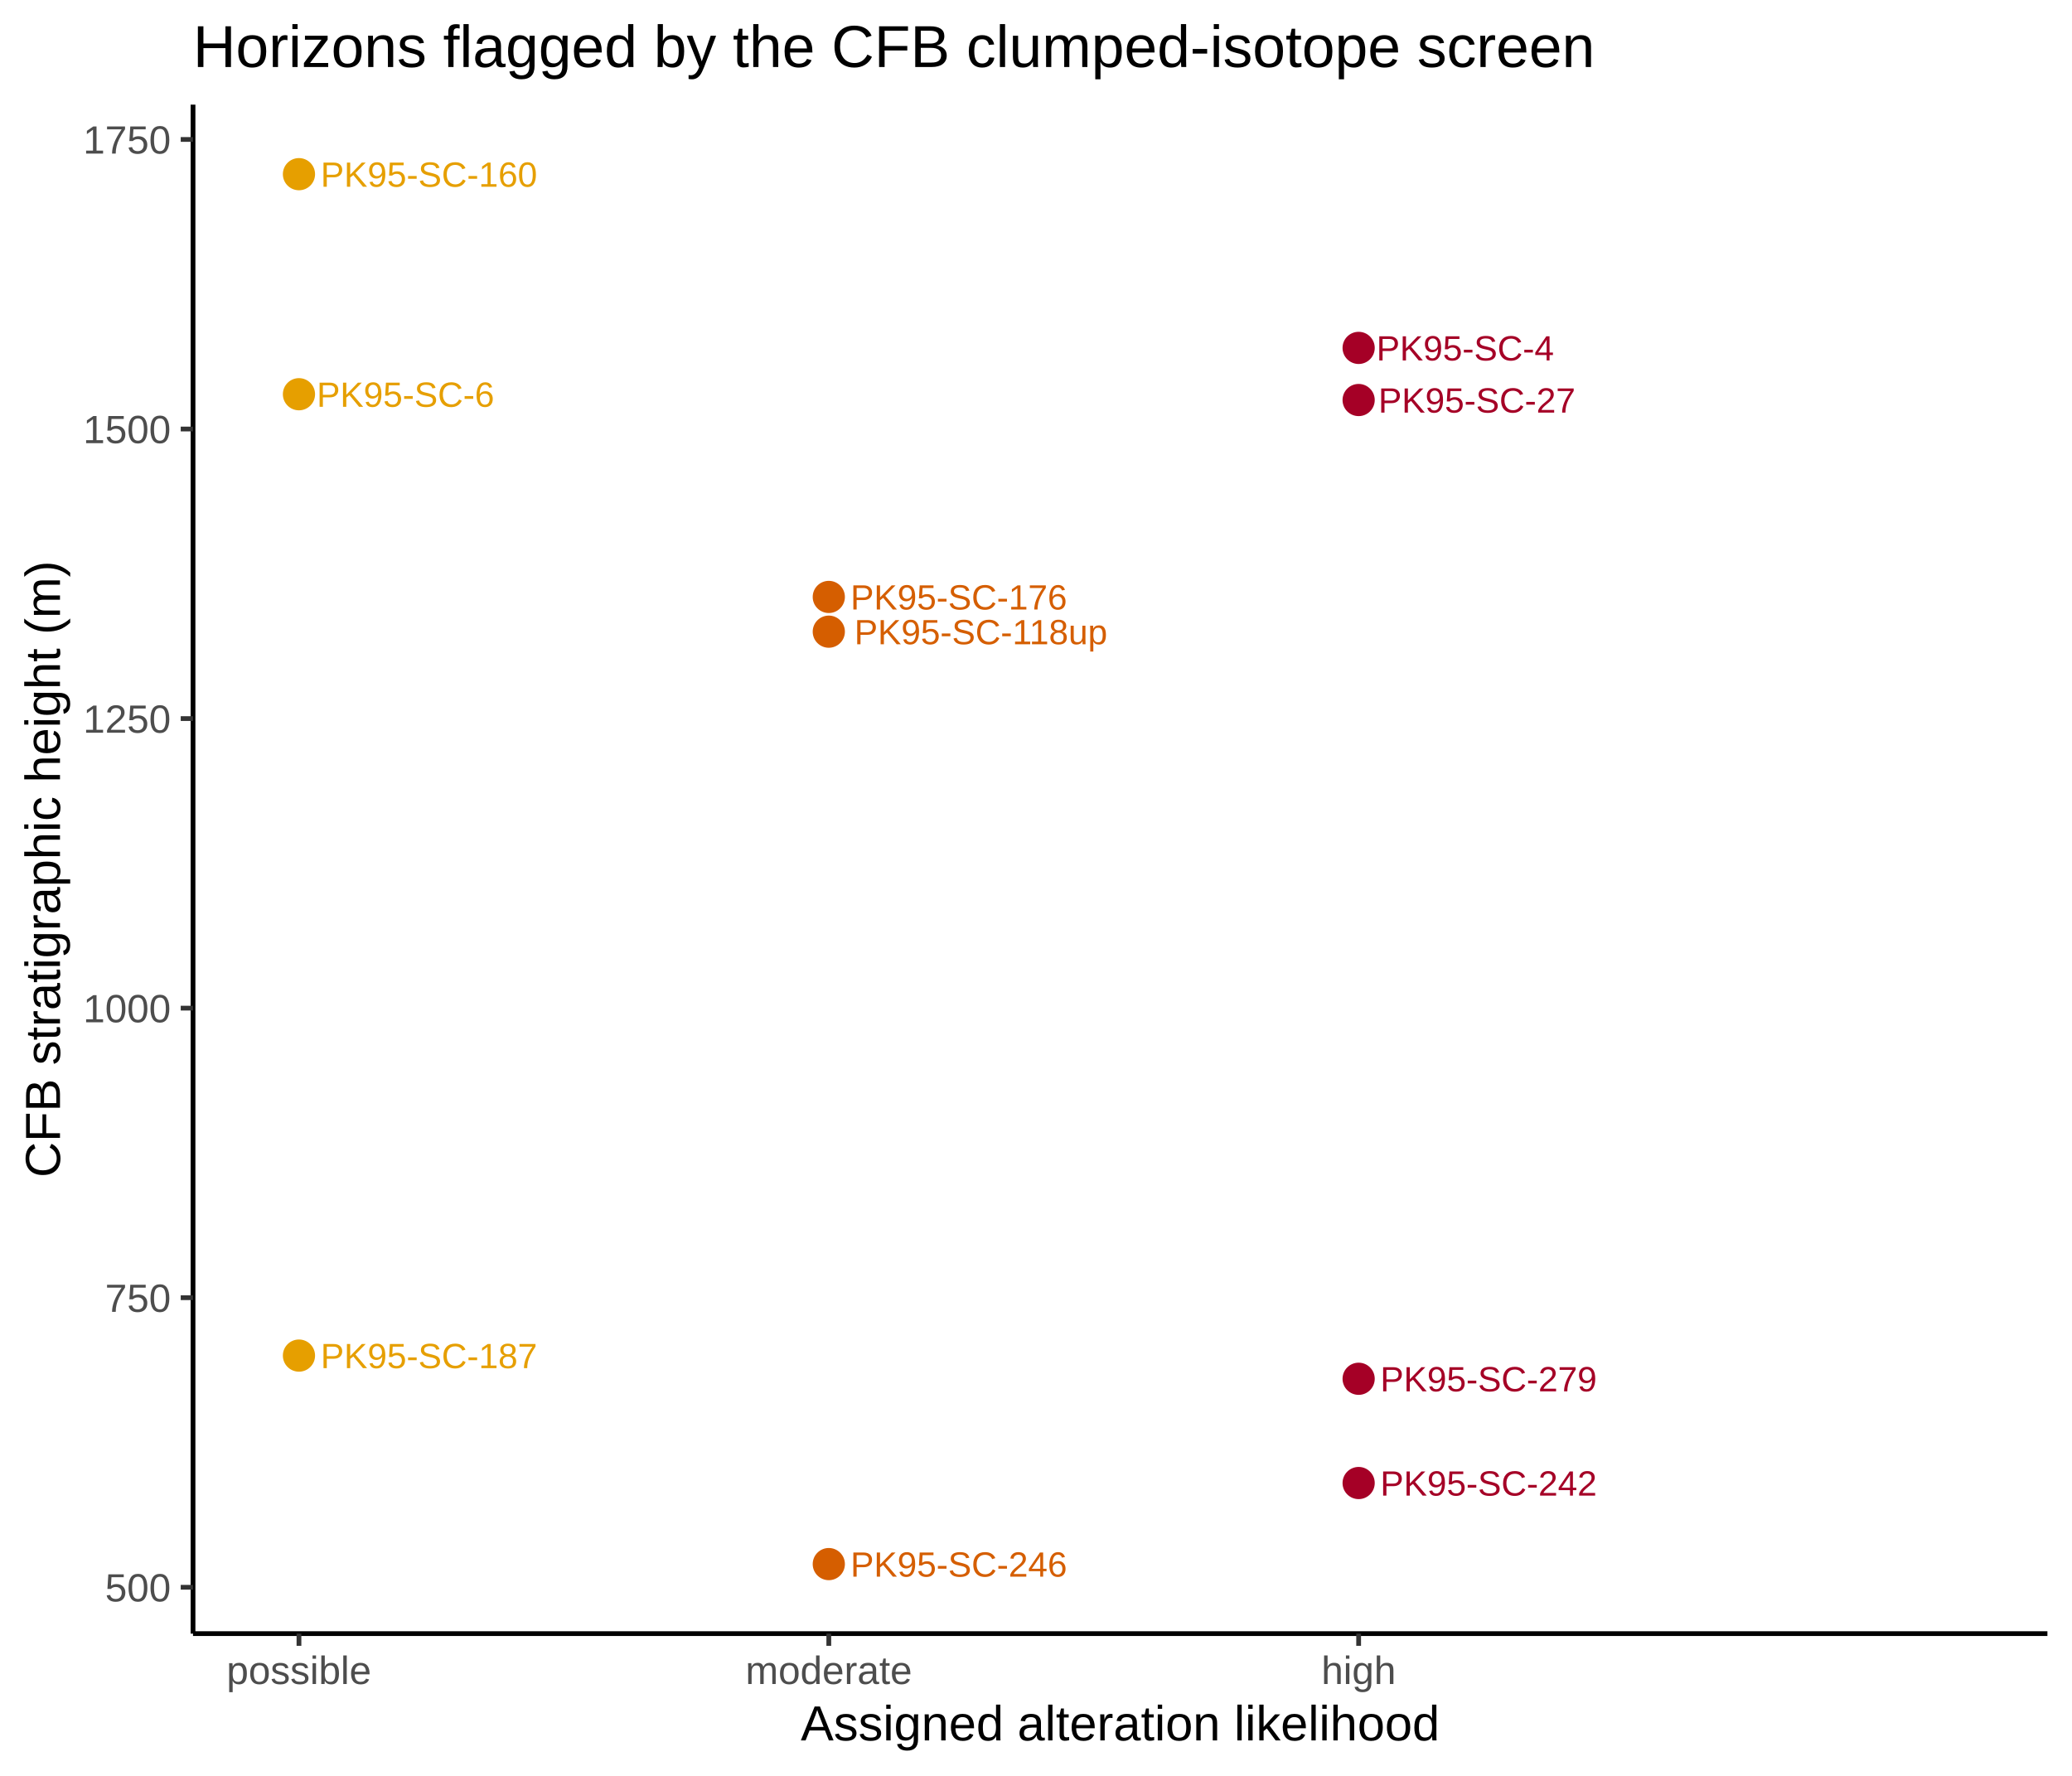
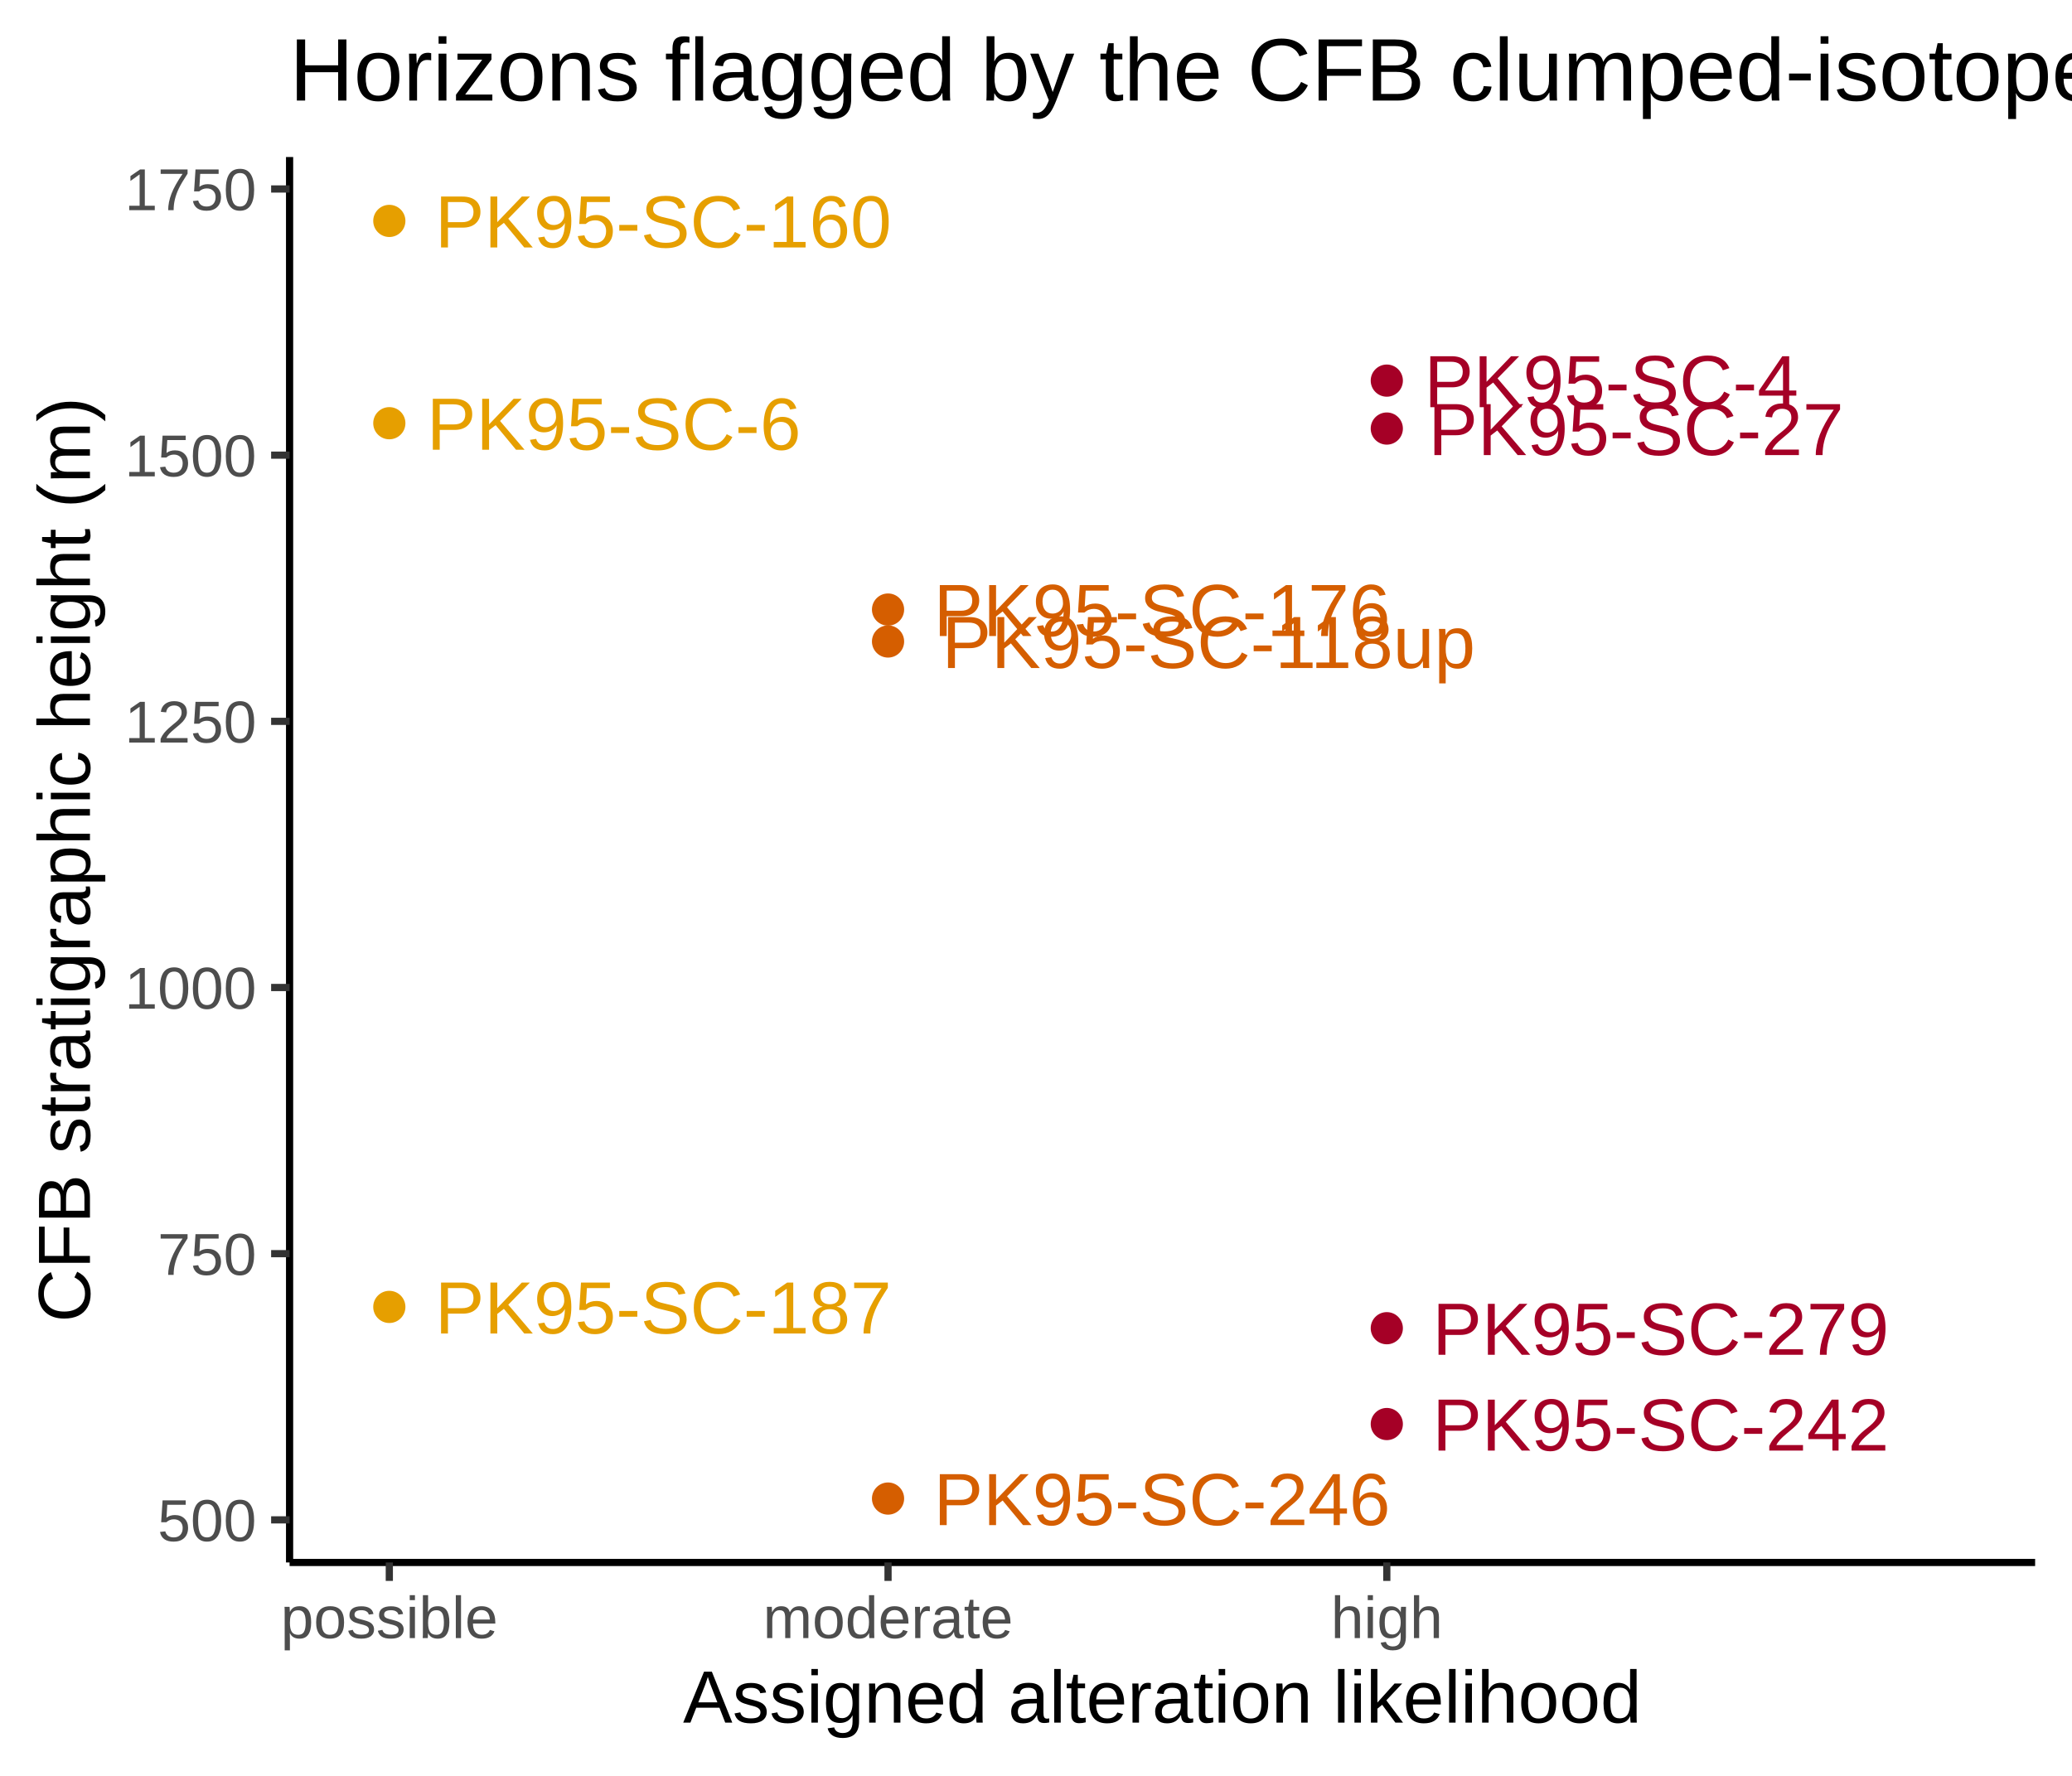
<svg xmlns="http://www.w3.org/2000/svg" class="svglite" width="504.00pt" height="432.00pt" viewBox="0 0 504.00 432.00">
  <defs>
    <style type="text/css">
    .svglite line, .svglite polyline, .svglite polygon, .svglite path, .svglite rect, .svglite circle {
      fill: none;
      stroke: #000000;
      stroke-linecap: round;
      stroke-linejoin: round;
      stroke-miterlimit: 10.00;
    }
    .svglite text {
      white-space: pre;
    }
  </style>
  </defs>
  <rect width="100%" height="100%" style="stroke: none; fill: #FFFFFF;" />
  <defs>
    <clipPath id="cpMC4wMHw1MDQuMDB8MC4wMHw0MzIuMDA=">
      <rect x="0.00" y="0.00" width="504.00" height="432.00" />
    </clipPath>
  </defs>
  <g clip-path="url(#cpMC4wMHw1MDQuMDB8MC4wMHw0MzIuMDA=)">
-     <rect x="0.00" y="0.00" width="504.00" height="432.00" style="stroke-width: 1.16; stroke: #FFFFFF; fill: #FFFFFF;" />
+     <rect x="0.00" y="0" width="504.00" height="432.00" style="stroke-width: 1.75; stroke: #FFFFFF; fill: #FFFFFF;" />
  </g>
  <defs>
-     <clipPath id="cpNDYuOTV8NDk4LjAyfDI1LjQ2fDM5Ny4zOQ==">
-       <rect x="46.95" y="25.46" width="451.07" height="371.92" />
+     <clipPath id="cpNzAuNDR8NDk1LjAzfDM4LjIwfDM4MC4wOA==">
+       <rect x="70.44" y="38.20" width="424.60" height="341.88" />
    </clipPath>
  </defs>
-   <g clip-path="url(#cpNDYuOTV8NDk4LjAyfDI1LjQ2fDM5Ny4zOQ==)">
-     <rect x="46.95" y="25.46" width="451.07" height="371.92" style="stroke-width: 1.16; stroke: none; fill: #FFFFFF;" />
-     <circle cx="201.60" cy="380.48" r="3.56" style="stroke-width: 0.71; stroke: #D55E00; fill: #D55E00;" />
-     <circle cx="330.48" cy="360.76" r="3.56" style="stroke-width: 0.71; stroke: #A50026; fill: #A50026;" />
-     <circle cx="330.48" cy="335.40" r="3.56" style="stroke-width: 0.71; stroke: #A50026; fill: #A50026;" />
-     <circle cx="72.72" cy="329.76" r="3.56" style="stroke-width: 0.71; stroke: #E69F00; fill: #E69F00;" />
-     <circle cx="201.60" cy="153.66" r="3.56" style="stroke-width: 0.71; stroke: #D55E00; fill: #D55E00;" />
-     <circle cx="201.60" cy="145.21" r="3.56" style="stroke-width: 0.71; stroke: #D55E00; fill: #D55E00;" />
-     <circle cx="330.48" cy="97.31" r="3.56" style="stroke-width: 0.71; stroke: #A50026; fill: #A50026;" />
-     <circle cx="72.72" cy="95.90" r="3.56" style="stroke-width: 0.71; stroke: #E69F00; fill: #E69F00;" />
-     <circle cx="330.48" cy="84.63" r="3.56" style="stroke-width: 0.71; stroke: #A50026; fill: #A50026;" />
-     <circle cx="72.72" cy="42.37" r="3.56" style="stroke-width: 0.71; stroke: #E69F00; fill: #E69F00;" />
-     <text x="206.87" y="383.54" style="font-size: 8.54px;fill: #D55E00; font-family: &quot;Arial&quot;;" textLength="52.64px" lengthAdjust="spacingAndGlyphs">PK95-SC-246</text>
-     <text x="335.74" y="363.82" style="font-size: 8.54px;fill: #A50026; font-family: &quot;Arial&quot;;" textLength="52.64px" lengthAdjust="spacingAndGlyphs">PK95-SC-242</text>
-     <text x="335.74" y="338.46" style="font-size: 8.54px;fill: #A50026; font-family: &quot;Arial&quot;;" textLength="52.64px" lengthAdjust="spacingAndGlyphs">PK95-SC-279</text>
-     <text x="77.99" y="332.82" style="font-size: 8.54px;fill: #E69F00; font-family: &quot;Arial&quot;;" textLength="52.64px" lengthAdjust="spacingAndGlyphs">PK95-SC-187</text>
-     <text x="207.81" y="156.72" style="font-size: 8.54px;fill: #D55E00; font-family: &quot;Arial&quot;;" textLength="62.13px" lengthAdjust="spacingAndGlyphs">PK95-SC-118up</text>
-     <text x="206.87" y="148.27" style="font-size: 8.54px;fill: #D55E00; font-family: &quot;Arial&quot;;" textLength="52.64px" lengthAdjust="spacingAndGlyphs">PK95-SC-176</text>
-     <text x="335.27" y="100.37" style="font-size: 8.54px;fill: #A50026; font-family: &quot;Arial&quot;;" textLength="47.89px" lengthAdjust="spacingAndGlyphs">PK95-SC-27</text>
-     <text x="77.04" y="98.96" style="font-size: 8.54px;fill: #E69F00; font-family: &quot;Arial&quot;;" textLength="43.15px" lengthAdjust="spacingAndGlyphs">PK95-SC-6</text>
-     <text x="334.80" y="87.69" style="font-size: 8.54px;fill: #A50026; font-family: &quot;Arial&quot;;" textLength="43.15px" lengthAdjust="spacingAndGlyphs">PK95-SC-4</text>
-     <text x="77.99" y="45.43" style="font-size: 8.54px;fill: #E69F00; font-family: &quot;Arial&quot;;" textLength="52.64px" lengthAdjust="spacingAndGlyphs">PK95-SC-160</text>
+   <g clip-path="url(#cpNzAuNDR8NDk1LjAzfDM4LjIwfDM4MC4wOA==)">
+     <rect x="70.44" y="38.20" width="424.60" height="341.88" style="stroke-width: 1.75; stroke: none; fill: #FFFFFF;" />
+     <circle cx="216.01" cy="364.54" r="3.56" style="stroke-width: 0.71; stroke: #D55E00; fill: #D55E00;" />
+     <circle cx="337.33" cy="346.41" r="3.56" style="stroke-width: 0.71; stroke: #A50026; fill: #A50026;" />
+     <circle cx="337.33" cy="323.10" r="3.56" style="stroke-width: 0.71; stroke: #A50026; fill: #A50026;" />
+     <circle cx="94.70" cy="317.92" r="3.56" style="stroke-width: 0.71; stroke: #E69F00; fill: #E69F00;" />
+     <circle cx="216.01" cy="156.05" r="3.56" style="stroke-width: 0.71; stroke: #D55E00; fill: #D55E00;" />
+     <circle cx="216.01" cy="148.28" r="3.56" style="stroke-width: 0.71; stroke: #D55E00; fill: #D55E00;" />
+     <circle cx="337.33" cy="104.25" r="3.56" style="stroke-width: 0.71; stroke: #A50026; fill: #A50026;" />
+     <circle cx="94.70" cy="102.95" r="3.56" style="stroke-width: 0.71; stroke: #E69F00; fill: #E69F00;" />
+     <circle cx="337.33" cy="92.59" r="3.56" style="stroke-width: 0.71; stroke: #A50026; fill: #A50026;" />
+     <circle cx="94.70" cy="53.74" r="3.56" style="stroke-width: 0.71; stroke: #E69F00; fill: #E69F00;" />
+     <text x="227.12" y="371.00" style="font-size: 18.00px;fill: #D55E00; font-family: &quot;Arial&quot;;" textLength="111.04px" lengthAdjust="spacingAndGlyphs">PK95-SC-246</text>
+     <text x="348.43" y="352.87" style="font-size: 18.00px;fill: #A50026; font-family: &quot;Arial&quot;;" textLength="111.04px" lengthAdjust="spacingAndGlyphs">PK95-SC-242</text>
+     <text x="348.43" y="329.56" style="font-size: 18.00px;fill: #A50026; font-family: &quot;Arial&quot;;" textLength="111.04px" lengthAdjust="spacingAndGlyphs">PK95-SC-279</text>
+     <text x="105.80" y="324.38" style="font-size: 18.00px;fill: #E69F00; font-family: &quot;Arial&quot;;" textLength="111.04px" lengthAdjust="spacingAndGlyphs">PK95-SC-187</text>
+     <text x="229.12" y="162.50" style="font-size: 18.00px;fill: #D55E00; font-family: &quot;Arial&quot;;" textLength="131.05px" lengthAdjust="spacingAndGlyphs">PK95-SC-118up</text>
+     <text x="227.12" y="154.73" style="font-size: 18.00px;fill: #D55E00; font-family: &quot;Arial&quot;;" textLength="111.04px" lengthAdjust="spacingAndGlyphs">PK95-SC-176</text>
+     <text x="347.43" y="110.70" style="font-size: 18.00px;fill: #A50026; font-family: &quot;Arial&quot;;" textLength="101.03px" lengthAdjust="spacingAndGlyphs">PK95-SC-27</text>
+     <text x="103.80" y="109.41" style="font-size: 18.00px;fill: #E69F00; font-family: &quot;Arial&quot;;" textLength="91.02px" lengthAdjust="spacingAndGlyphs">PK95-SC-6</text>
+     <text x="346.43" y="99.05" style="font-size: 18.00px;fill: #A50026; font-family: &quot;Arial&quot;;" textLength="91.02px" lengthAdjust="spacingAndGlyphs">PK95-SC-4</text>
+     <text x="105.80" y="60.20" style="font-size: 18.00px;fill: #E69F00; font-family: &quot;Arial&quot;;" textLength="111.04px" lengthAdjust="spacingAndGlyphs">PK95-SC-160</text>
  </g>
  <g clip-path="url(#cpMC4wMHw1MDQuMDB8MC4wMHw0MzIuMDA=)">
-     <polyline points="46.95,397.39 46.95,25.46 " style="stroke-width: 1.16; stroke-linecap: butt;" />
-     <text x="41.57" y="389.56" text-anchor="end" style="font-size: 9.60px;fill: #4D4D4D; font-family: &quot;Arial&quot;;" textLength="16.01px" lengthAdjust="spacingAndGlyphs">500</text>
-     <text x="41.57" y="319.12" text-anchor="end" style="font-size: 9.60px;fill: #4D4D4D; font-family: &quot;Arial&quot;;" textLength="16.01px" lengthAdjust="spacingAndGlyphs">750</text>
-     <text x="41.57" y="248.68" text-anchor="end" style="font-size: 9.60px;fill: #4D4D4D; font-family: &quot;Arial&quot;;" textLength="21.34px" lengthAdjust="spacingAndGlyphs">1000</text>
-     <text x="41.57" y="178.24" text-anchor="end" style="font-size: 9.60px;fill: #4D4D4D; font-family: &quot;Arial&quot;;" textLength="21.34px" lengthAdjust="spacingAndGlyphs">1250</text>
-     <text x="41.57" y="107.80" text-anchor="end" style="font-size: 9.60px;fill: #4D4D4D; font-family: &quot;Arial&quot;;" textLength="21.34px" lengthAdjust="spacingAndGlyphs">1500</text>
-     <text x="41.57" y="37.36" text-anchor="end" style="font-size: 9.60px;fill: #4D4D4D; font-family: &quot;Arial&quot;;" textLength="21.34px" lengthAdjust="spacingAndGlyphs">1750</text>
-     <polyline points="43.96,386.12 46.95,386.12 " style="stroke-width: 1.16; stroke: #333333; stroke-linecap: butt;" />
-     <polyline points="43.96,315.68 46.95,315.68 " style="stroke-width: 1.16; stroke: #333333; stroke-linecap: butt;" />
-     <polyline points="43.96,245.24 46.95,245.24 " style="stroke-width: 1.16; stroke: #333333; stroke-linecap: butt;" />
-     <polyline points="43.96,174.80 46.95,174.80 " style="stroke-width: 1.16; stroke: #333333; stroke-linecap: butt;" />
-     <polyline points="43.96,104.36 46.95,104.36 " style="stroke-width: 1.16; stroke: #333333; stroke-linecap: butt;" />
-     <polyline points="43.96,33.92 46.95,33.92 " style="stroke-width: 1.16; stroke: #333333; stroke-linecap: butt;" />
-     <polyline points="46.95,397.39 498.02,397.39 " style="stroke-width: 1.16; stroke-linecap: butt;" />
-     <polyline points="72.72,400.37 72.72,397.39 " style="stroke-width: 1.16; stroke: #333333; stroke-linecap: butt;" />
-     <polyline points="201.60,400.37 201.60,397.39 " style="stroke-width: 1.16; stroke: #333333; stroke-linecap: butt;" />
-     <polyline points="330.48,400.37 330.48,397.39 " style="stroke-width: 1.16; stroke: #333333; stroke-linecap: butt;" />
-     <text x="72.72" y="409.65" text-anchor="middle" style="font-size: 9.60px;fill: #4D4D4D; font-family: &quot;Arial&quot;;" textLength="35.19px" lengthAdjust="spacingAndGlyphs">possible</text>
-     <text x="201.60" y="409.65" text-anchor="middle" style="font-size: 9.60px;fill: #4D4D4D; font-family: &quot;Arial&quot;;" textLength="40.53px" lengthAdjust="spacingAndGlyphs">moderate</text>
-     <text x="330.48" y="409.65" text-anchor="middle" style="font-size: 9.60px;fill: #4D4D4D; font-family: &quot;Arial&quot;;" textLength="18.14px" lengthAdjust="spacingAndGlyphs">high</text>
-     <text x="272.49" y="423.37" text-anchor="middle" style="font-size: 12.00px; font-family: &quot;Arial&quot;;" textLength="155.42px" lengthAdjust="spacingAndGlyphs">Assigned alteration likelihood</text>
-     <text transform="translate(14.59,211.42) rotate(-90)" text-anchor="middle" style="font-size: 12.00px; font-family: &quot;Arial&quot;;" textLength="150.04px" lengthAdjust="spacingAndGlyphs">CFB stratigraphic height (m)</text>
-     <text x="46.95" y="16.30" style="font-size: 14.40px; font-family: &quot;Arial&quot;;" textLength="340.78px" lengthAdjust="spacingAndGlyphs">Horizons flagged by the CFB clumped-isotope screen</text>
+     <polyline points="70.44,380.08 70.44,38.20 " style="stroke-width: 1.75; stroke-linecap: butt;" />
+     <text x="62.37" y="374.88" text-anchor="end" style="font-size: 14.40px;fill: #4D4D4D; font-family: &quot;Arial&quot;;" textLength="24.02px" lengthAdjust="spacingAndGlyphs">500</text>
+     <text x="62.37" y="310.13" text-anchor="end" style="font-size: 14.40px;fill: #4D4D4D; font-family: &quot;Arial&quot;;" textLength="24.02px" lengthAdjust="spacingAndGlyphs">750</text>
+     <text x="62.37" y="245.38" text-anchor="end" style="font-size: 14.40px;fill: #4D4D4D; font-family: &quot;Arial&quot;;" textLength="32.03px" lengthAdjust="spacingAndGlyphs">1000</text>
+     <text x="62.37" y="180.63" text-anchor="end" style="font-size: 14.40px;fill: #4D4D4D; font-family: &quot;Arial&quot;;" textLength="32.03px" lengthAdjust="spacingAndGlyphs">1250</text>
+     <text x="62.37" y="115.88" text-anchor="end" style="font-size: 14.40px;fill: #4D4D4D; font-family: &quot;Arial&quot;;" textLength="32.03px" lengthAdjust="spacingAndGlyphs">1500</text>
+     <text x="62.37" y="51.13" text-anchor="end" style="font-size: 14.40px;fill: #4D4D4D; font-family: &quot;Arial&quot;;" textLength="32.03px" lengthAdjust="spacingAndGlyphs">1750</text>
+     <polyline points="65.95,369.72 70.44,369.72 " style="stroke-width: 1.75; stroke: #333333; stroke-linecap: butt;" />
+     <polyline points="65.95,304.97 70.44,304.97 " style="stroke-width: 1.75; stroke: #333333; stroke-linecap: butt;" />
+     <polyline points="65.95,240.22 70.44,240.22 " style="stroke-width: 1.75; stroke: #333333; stroke-linecap: butt;" />
+     <polyline points="65.95,175.47 70.44,175.47 " style="stroke-width: 1.75; stroke: #333333; stroke-linecap: butt;" />
+     <polyline points="65.95,110.72 70.44,110.72 " style="stroke-width: 1.75; stroke: #333333; stroke-linecap: butt;" />
+     <polyline points="65.95,45.97 70.44,45.97 " style="stroke-width: 1.75; stroke: #333333; stroke-linecap: butt;" />
+     <polyline points="70.44,380.08 495.03,380.08 " style="stroke-width: 1.75; stroke-linecap: butt;" />
+     <polyline points="94.70,384.57 94.70,380.08 " style="stroke-width: 1.75; stroke: #333333; stroke-linecap: butt;" />
+     <polyline points="216.01,384.57 216.01,380.08 " style="stroke-width: 1.75; stroke: #333333; stroke-linecap: butt;" />
+     <polyline points="337.33,384.57 337.33,380.08 " style="stroke-width: 1.75; stroke: #333333; stroke-linecap: butt;" />
+     <text x="94.70" y="398.48" text-anchor="middle" style="font-size: 14.40px;fill: #4D4D4D; font-family: &quot;Arial&quot;;" textLength="52.80px" lengthAdjust="spacingAndGlyphs">possible</text>
+     <text x="216.01" y="398.48" text-anchor="middle" style="font-size: 14.40px;fill: #4D4D4D; font-family: &quot;Arial&quot;;" textLength="60.81px" lengthAdjust="spacingAndGlyphs">moderate</text>
+     <text x="337.33" y="398.48" text-anchor="middle" style="font-size: 14.40px;fill: #4D4D4D; font-family: &quot;Arial&quot;;" textLength="27.22px" lengthAdjust="spacingAndGlyphs">high</text>
+     <text x="282.73" y="419.05" text-anchor="middle" style="font-size: 18.00px; font-family: &quot;Arial&quot;;" textLength="233.10px" lengthAdjust="spacingAndGlyphs">Assigned alteration likelihood</text>
+     <text transform="translate(21.88,209.14) rotate(-90)" text-anchor="middle" style="font-size: 18.00px; font-family: &quot;Arial&quot;;" textLength="225.06px" lengthAdjust="spacingAndGlyphs">CFB stratigraphic height (m)</text>
+     <text x="70.44" y="24.46" style="font-size: 21.60px; font-family: &quot;Arial&quot;;" textLength="511.32px" lengthAdjust="spacingAndGlyphs">Horizons flagged by the CFB clumped-isotope screen</text>
  </g>
</svg>
